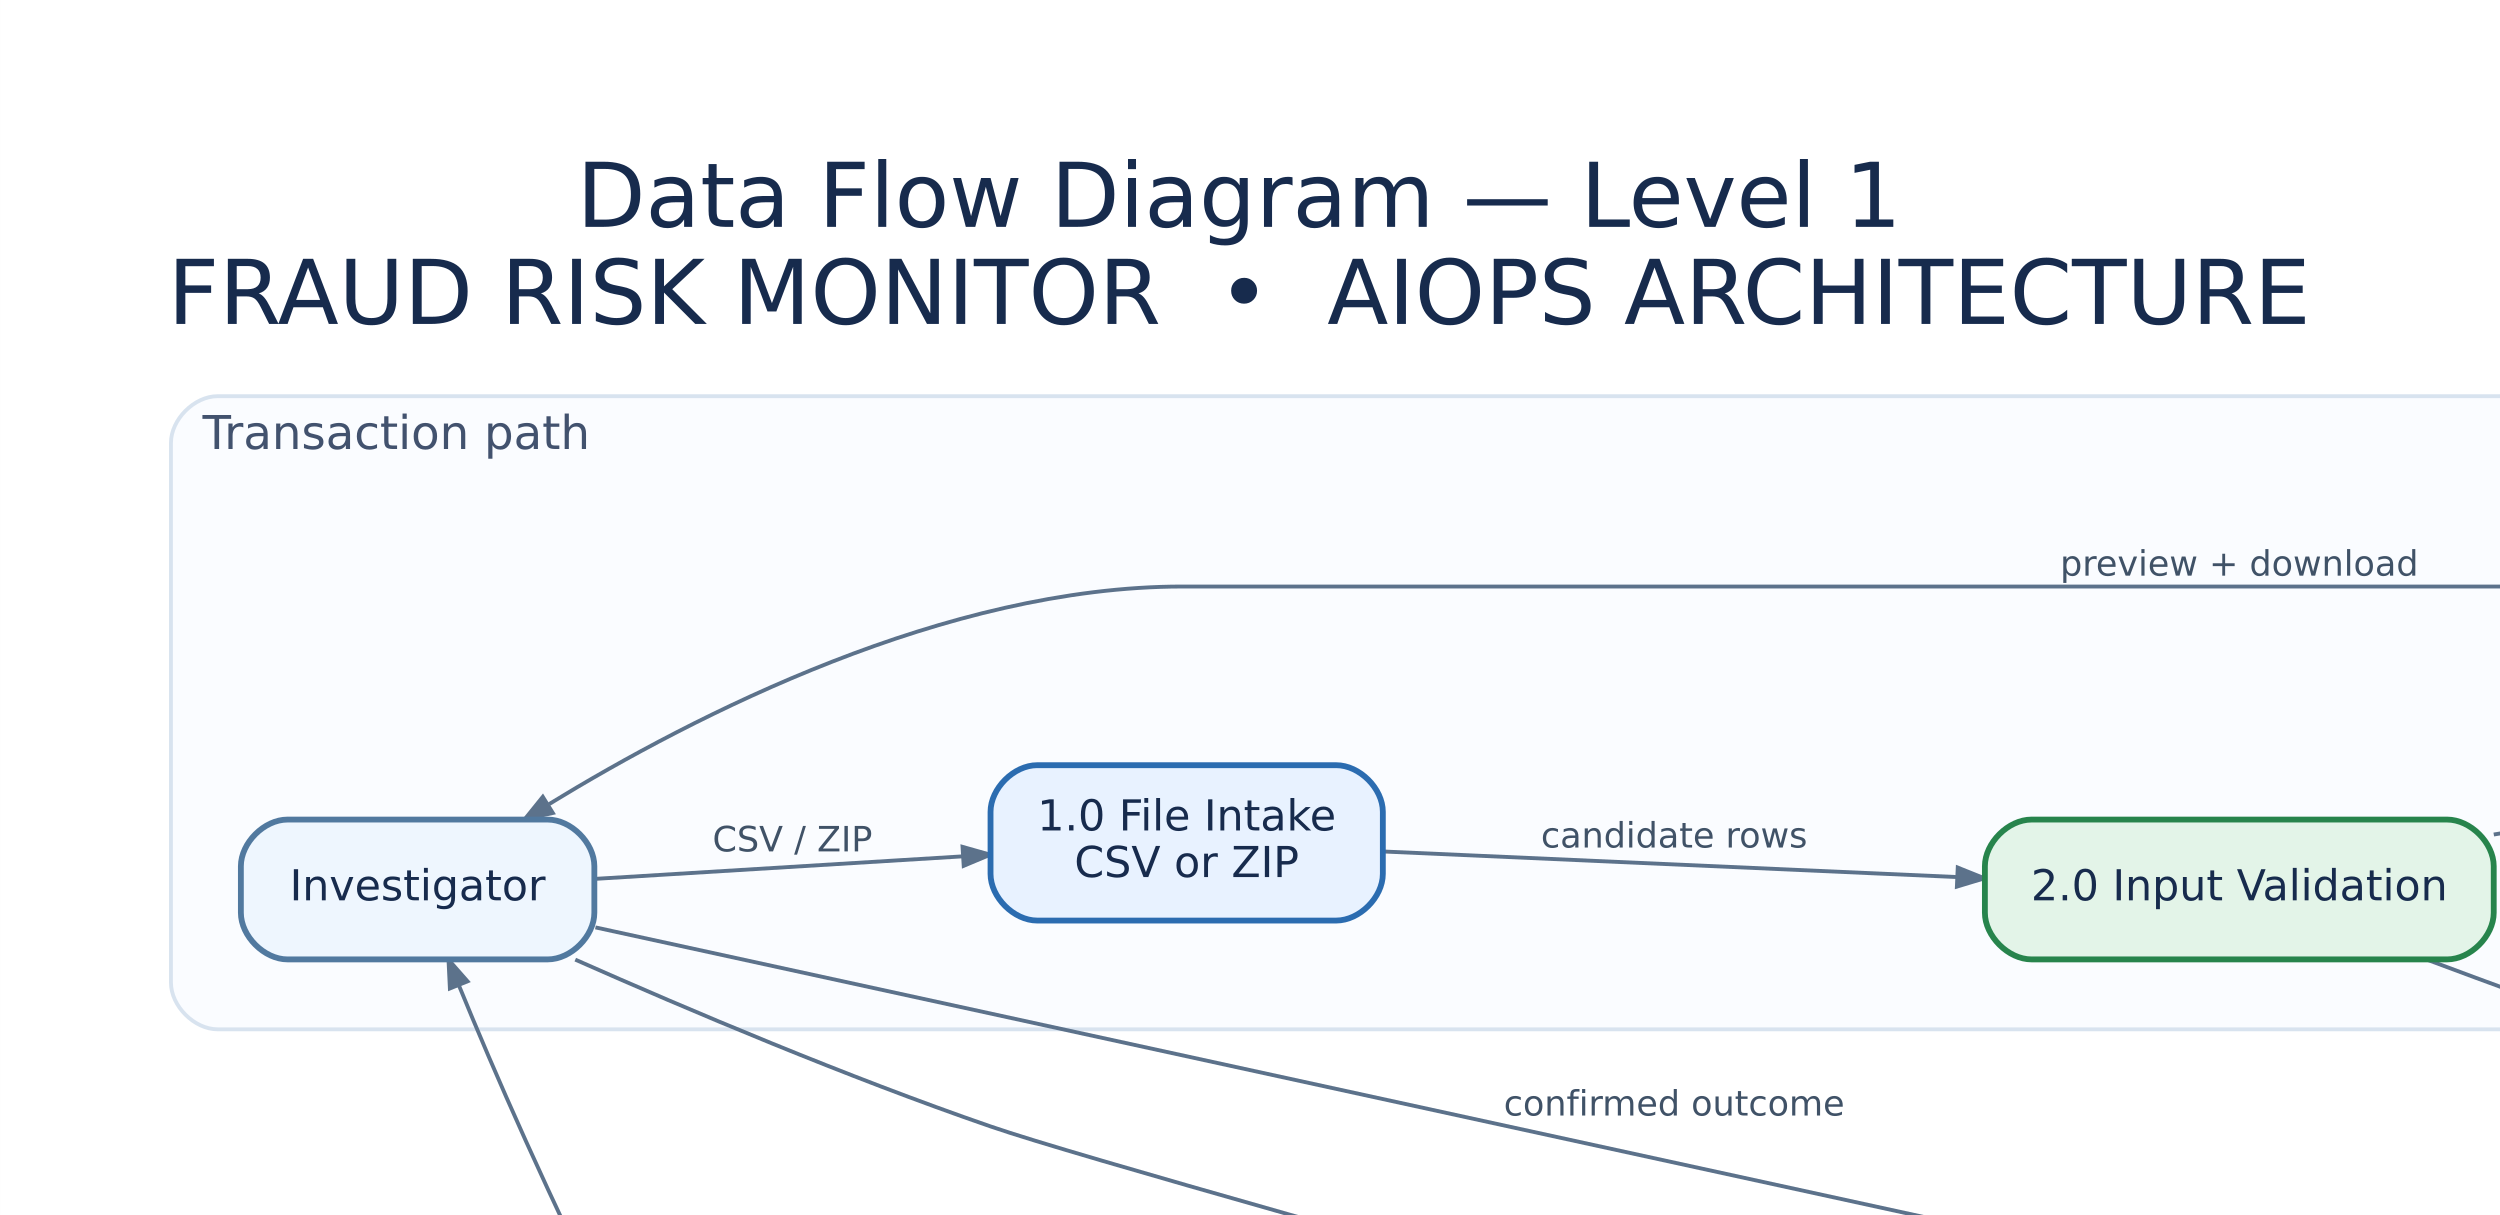
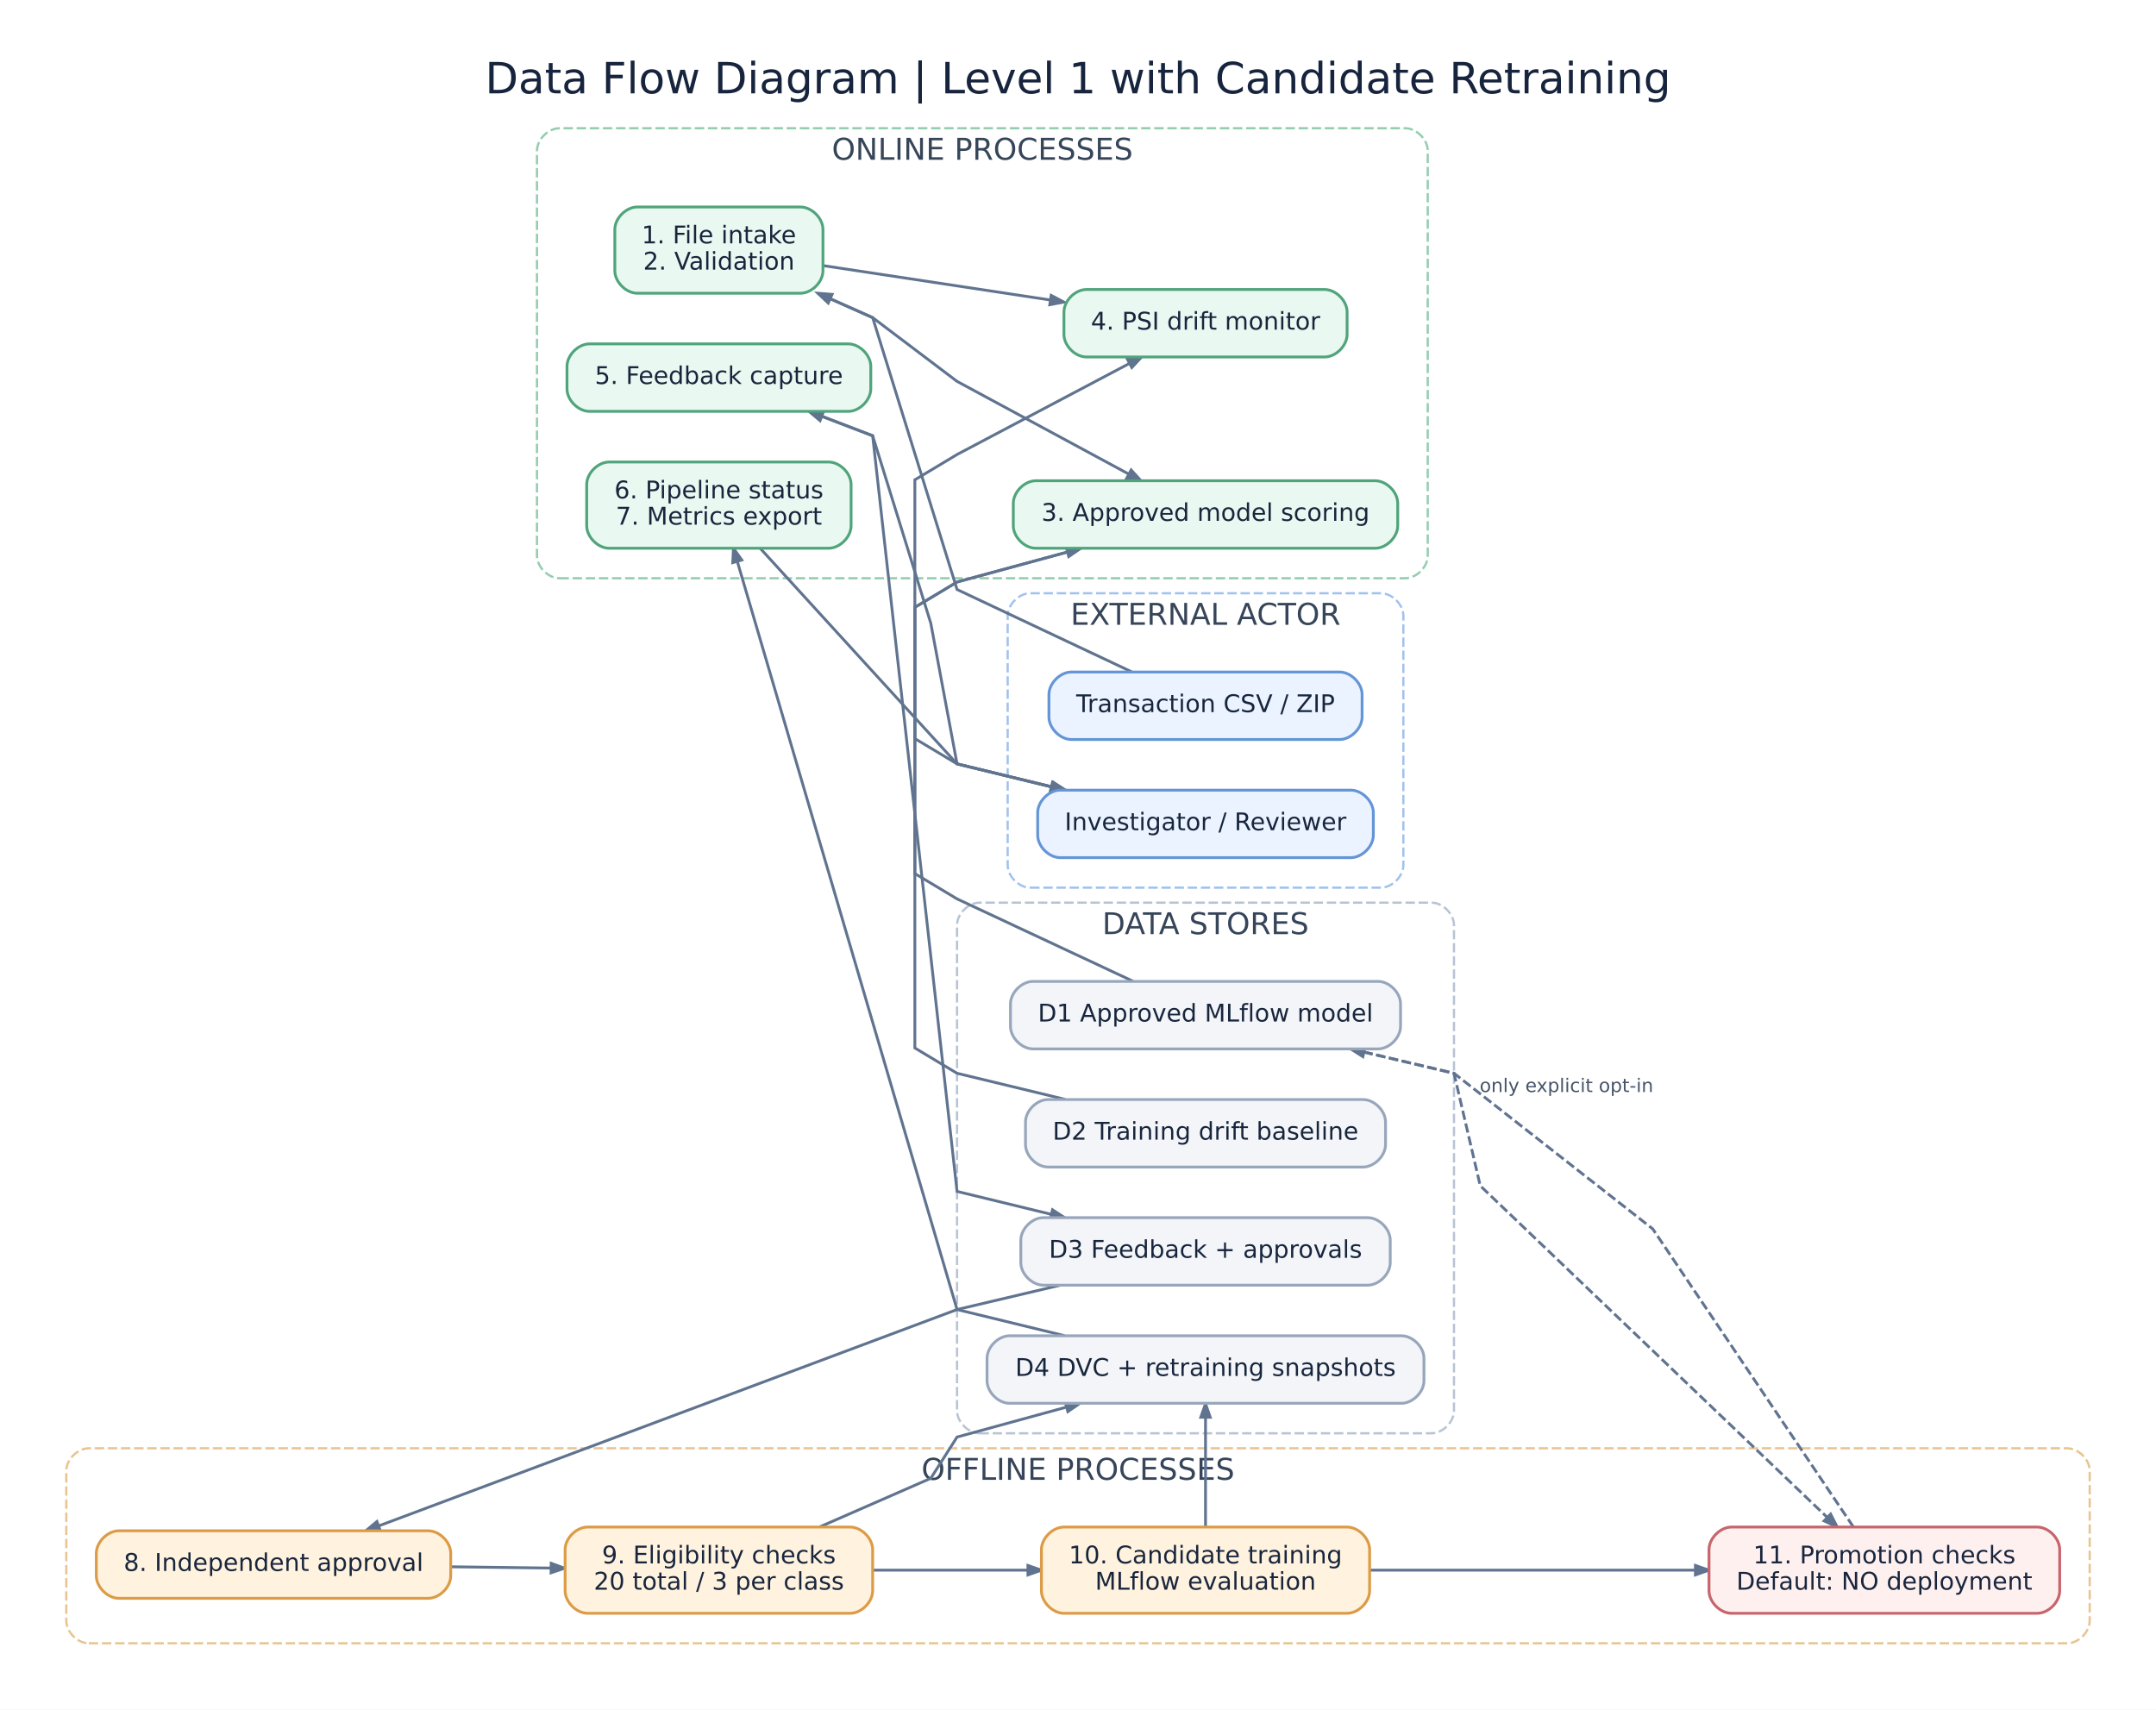
- <svg xmlns="http://www.w3.org/2000/svg" width="4023pt" height="1955pt" viewBox="0.00 0.00 1609.00 781.94">
-   <g id="graph0" class="graph" transform="scale(2.5 2.5) rotate(0) translate(36 745.94)">
-     <polygon fill="white" stroke="transparent" points="-36,36 -36,-745.94 1573,-745.94 1573,36 -36,36" />
-     <text text-anchor="middle" x="283" y="-687.54" font-family="DejaVu Sans" font-size="23.00" fill="#172b4d">Data Flow Diagram — Level 1</text>
-     <text text-anchor="middle" x="283" y="-662.54" font-family="DejaVu Sans" font-size="23.00" fill="#172b4d">FRAUD RISK MONITOR  •  AIOPS ARCHITECTURE</text>
+ <svg xmlns="http://www.w3.org/2000/svg" width="1150pt" height="912pt" viewBox="0.00 0.00 1149.72 911.72">
+   <g id="graph0" class="graph" transform="scale(1 1) rotate(0) translate(27.36 884.36)">
+     <polygon fill="white" stroke="transparent" points="-27.36,27.36 -27.36,-884.36 1122.36,-884.36 1122.36,27.36 -27.36,27.36" />
+     <text text-anchor="middle" x="547.5" y="-834.6" font-family="DejaVu Sans" font-size="23.00" fill="#17243d">Data Flow Diagram | Level 1 with Candidate Retraining</text>
    <g id="clust1" class="cluster">
-       <path fill="#fafcff" stroke="#d8e3ef" d="M20,-480.94C20,-480.94 1245,-480.94 1245,-480.94 1251,-480.94 1257,-486.94 1257,-492.94 1257,-492.94 1257,-631.94 1257,-631.94 1257,-637.94 1251,-643.94 1245,-643.94 1245,-643.94 20,-643.94 20,-643.94 14,-643.94 8,-637.94 8,-631.94 8,-631.94 8,-492.94 8,-492.94 8,-486.94 14,-480.94 20,-480.94" />
-       <text text-anchor="middle" x="66" y="-630.34" font-family="DejaVu Sans" font-size="12.00" fill="#42526e">Transaction path</text>
+       <path fill="white" stroke="#a1c2ef" stroke-width="1.2" stroke-dasharray="5,2" d="M522,-411C522,-411 709,-411 709,-411 715,-411 721,-417 721,-423 721,-423 721,-556 721,-556 721,-562 715,-568 709,-568 709,-568 522,-568 522,-568 516,-568 510,-562 510,-556 510,-556 510,-423 510,-423 510,-417 516,-411 522,-411" />
+       <text text-anchor="middle" x="615.5" y="-551.2" font-family="DejaVu Sans" font-size="16.00" fill="#364559">EXTERNAL ACTOR</text>
    </g>
    <g id="clust2" class="cluster">
-       <path fill="#fafcff" stroke="#d8e3ef" d="M754,-247.94C754,-247.94 1517,-247.94 1517,-247.94 1523,-247.94 1529,-253.94 1529,-259.94 1529,-259.94 1529,-460.94 1529,-460.94 1529,-466.94 1523,-472.94 1517,-472.94 1517,-472.94 754,-472.94 754,-472.94 748,-472.94 742,-466.94 742,-460.94 742,-460.94 742,-259.94 742,-259.94 742,-253.94 748,-247.94 754,-247.94" />
-       <text text-anchor="middle" x="811.5" y="-459.34" font-family="DejaVu Sans" font-size="12.00" fill="#42526e">Additional processes</text>
+       <path fill="white" stroke="#94cdaf" stroke-width="1.2" stroke-dasharray="5,2" d="M271,-576C271,-576 722,-576 722,-576 728,-576 734,-582 734,-588 734,-588 734,-804 734,-804 734,-810 728,-816 722,-816 722,-816 271,-816 271,-816 265,-816 259,-810 259,-804 259,-804 259,-588 259,-588 259,-582 265,-576 271,-576" />
+       <text text-anchor="middle" x="496.5" y="-799.2" font-family="DejaVu Sans" font-size="16.00" fill="#364559">ONLINE PROCESSES</text>
    </g>
    <g id="clust3" class="cluster">
-       <path fill="#fafcff" stroke="#d8e3ef" d="M464,-33.94C464,-33.94 617,-33.94 617,-33.94 623,-33.94 629,-39.94 629,-45.94 629,-45.94 629,-312.94 629,-312.94 629,-318.94 623,-324.94 617,-324.94 617,-324.94 464,-324.94 464,-324.94 458,-324.94 452,-318.94 452,-312.94 452,-312.94 452,-45.94 452,-45.94 452,-39.94 458,-33.94 464,-33.94" />
-       <text text-anchor="middle" x="494.5" y="-311.34" font-family="DejaVu Sans" font-size="12.00" fill="#42526e">Data stores</text>
+       <path fill="white" stroke="#e8c490" stroke-width="1.2" stroke-dasharray="5,2" d="M20,-8C20,-8 1075,-8 1075,-8 1081,-8 1087,-14 1087,-20 1087,-20 1087,-100 1087,-100 1087,-106 1081,-112 1075,-112 1075,-112 20,-112 20,-112 14,-112 8,-106 8,-100 8,-100 8,-20 8,-20 8,-14 14,-8 20,-8" />
+       <text text-anchor="middle" x="547.5" y="-95.2" font-family="DejaVu Sans" font-size="16.00" fill="#364559">OFFLINE PROCESSES</text>
+     </g>
+     <g id="clust4" class="cluster">
+       <path fill="white" stroke="#b7c4d5" stroke-width="1.2" stroke-dasharray="5,2" d="M495,-120C495,-120 736,-120 736,-120 742,-120 748,-126 748,-132 748,-132 748,-391 748,-391 748,-397 742,-403 736,-403 736,-403 495,-403 495,-403 489,-403 483,-397 483,-391 483,-391 483,-132 483,-132 483,-126 489,-120 495,-120" />
+       <text text-anchor="middle" x="615.5" y="-386.2" font-family="DejaVu Sans" font-size="16.00" fill="#364559">DATA STORES</text>
+     </g>
+     <g id="edge7" class="edge">
+       <path fill="none" stroke="#60738f" stroke-width="1.5" d="M540.3,-463.06C510.47,-470.32 483,-477 483,-477 483,-477 469,-552 469,-552 469,-552 438,-652 438,-652 438,-652 425.92,-656.62 411.09,-662.3" />
+       <polygon fill="#60738f" stroke="#60738f" stroke-width="1.5" points="409.94,-660.04 404.12,-664.97 411.74,-664.75 409.94,-660.04" />
    </g>
    <g id="edge1" class="edge">
-       <path fill="none" stroke="#5c728b" d="M117.47,-519.69C145.51,-521.41 181.84,-523.63 211.84,-525.47" />
-       <polygon fill="#5c728b" stroke="#5c728b" points="211.79,-527.92 218.93,-525.9 212.09,-523.03 211.79,-527.92" />
-       <text text-anchor="middle" x="168" y="-526.74" font-family="DejaVu Sans" font-size="9.00" fill="#405267">CSV / ZIP</text>
+       <path fill="none" stroke="#60738f" stroke-width="1.5" d="M576.11,-526.1C537.3,-544.4 483,-570 483,-570 483,-570 438,-715 438,-715 438,-715 428.31,-719.31 415.63,-724.94" />
+       <polygon fill="#60738f" stroke="#60738f" stroke-width="1.5" points="414.31,-722.77 408.76,-728 416.36,-727.38 414.31,-722.77" />
+     </g>
+     <g id="edge2" class="edge">
+       <path fill="none" stroke="#60738f" stroke-width="1.5" d="M408.76,-728C424.63,-720.94 438,-715 438,-715 438,-715 483,-681 483,-681 483,-681 535.74,-652.53 574.42,-631.64" />
+       <polygon fill="#60738f" stroke="#60738f" stroke-width="1.5" points="575.84,-633.74 580.98,-628.1 573.44,-629.3 575.84,-633.74" />
+     </g>
+     <g id="edge5" class="edge">
+       <path fill="none" stroke="#60738f" stroke-width="1.5" d="M411.61,-742.73C446.77,-737.4 493.12,-730.38 532.65,-724.4" />
+       <polygon fill="#60738f" stroke="#60738f" stroke-width="1.5" points="533.2,-726.86 539.94,-723.29 532.45,-721.88 533.2,-726.86" />
+     </g>
+     <g id="edge3" class="edge">
+       <path fill="none" stroke="#60738f" stroke-width="1.5" d="M548.86,-591.89C515.87,-582.93 483,-574 483,-574 483,-574 460.5,-560.5 460.5,-560.5 460.5,-560.5 460.5,-490.5 460.5,-490.5 460.5,-490.5 483,-477 483,-477 483,-477 506.32,-471.37 533.4,-464.83" />
+       <polygon fill="#60738f" stroke="#60738f" stroke-width="1.5" points="534.32,-467.2 540.73,-463.06 533.14,-462.3 534.32,-467.2" />
+     </g>
+     <g id="edge8" class="edge">
+       <path fill="none" stroke="#60738f" stroke-width="1.5" d="M404.12,-664.97C421.94,-658.15 438,-652 438,-652 438,-652 483,-249 483,-249 483,-249 506.15,-243.37 533.02,-236.83" />
+       <polygon fill="#60738f" stroke="#60738f" stroke-width="1.5" points="533.9,-239.21 540.3,-235.06 532.7,-234.31 533.9,-239.21" />
+     </g>
+     <g id="edge16" class="edge">
+       <path fill="none" stroke="#60738f" stroke-width="1.5" d="M378.09,-591.9C413.96,-552.62 483,-477 483,-477 483,-477 506.15,-471.37 533.02,-464.83" />
+       <polygon fill="#60738f" stroke="#60738f" stroke-width="1.5" points="533.9,-467.21 540.3,-463.06 532.7,-462.31 533.9,-467.21" />
+     </g>
+     <g id="edge15" class="edge">
+       <path fill="none" stroke="#60738f" stroke-width="1.5" d="M365.81,-585.01C394.43,-487.55 483,-186 483,-186 483,-186 510.47,-179.32 540.3,-172.06" />
+       <polygon fill="#60738f" stroke="#60738f" stroke-width="1.5" points="363.39,-584.32 363.77,-591.94 368.22,-585.74 363.39,-584.32" />
    </g>
    <g id="edge10" class="edge">
-       <path fill="none" stroke="#5c728b" d="M117.28,-507.18C243.01,-479.76 600.5,-401.83 760,-367.05" />
-       <polygon fill="#5c728b" stroke="#5c728b" points="760.66,-369.41 766.98,-365.53 759.62,-364.63 760.66,-369.41" />
-       <text text-anchor="middle" x="395" y="-458.74" font-family="DejaVu Sans" font-size="9.00" fill="#405267">confirmed outcome</text>
+       <path fill="none" stroke="#60738f" stroke-width="1.5" d="M213.25,-48.81C230.76,-48.58 249.01,-48.35 266.36,-48.13" />
+       <polygon fill="#60738f" stroke="#60738f" stroke-width="1.5" points="266.57,-50.65 273.73,-48.04 266.5,-45.61 266.57,-50.65" />
+     </g>
+     <g id="edge11" class="edge">
+       <path fill="none" stroke="#60738f" stroke-width="1.5" d="M438.12,-47C464.37,-47 493.7,-47 520.79,-47" />
+       <polygon fill="#60738f" stroke="#60738f" stroke-width="1.5" points="520.8,-49.52 528,-47 520.8,-44.48 520.8,-49.52" />
+     </g>
+     <g id="edge17" class="edge">
+       <path fill="none" stroke="#60738f" stroke-width="1.5" d="M409.72,-70.07C438.77,-82.77 469,-96 469,-96 469,-96 483,-118 483,-118 483,-118 510.96,-125.65 541.09,-133.9" />
+       <polygon fill="#60738f" stroke="#60738f" stroke-width="1.5" points="540.75,-136.42 548.36,-135.89 542.09,-131.56 540.75,-136.42" />
    </g>
    <g id="edge12" class="edge">
-       <path fill="none" stroke="#5c728b" d="M112.09,-498.88C141.28,-485.95 182.15,-468.65 219,-455.94 263.99,-440.41 587.1,-354.51 629,-331.94 635.11,-328.64 634.73,-324.91 641,-321.94 675.61,-305.54 716.82,-296.22 752.62,-290.92" />
-       <polygon fill="#5c728b" stroke="#5c728b" points="753.12,-293.32 759.71,-289.91 752.43,-288.47 753.12,-293.32" />
-       <text text-anchor="middle" x="395" y="-419.74" font-family="DejaVu Sans" font-size="9.00" fill="#405267">view overview</text>
+       <path fill="none" stroke="#60738f" stroke-width="1.5" d="M703.19,-47C755.45,-47 822.23,-47 876.7,-47" />
+       <polygon fill="#60738f" stroke="#60738f" stroke-width="1.5" points="876.75,-49.52 883.95,-47 876.75,-44.48 876.75,-49.52" />
    </g>
-     <g id="edge2" class="edge">
-       <path fill="none" stroke="#5c728b" d="M320.15,-526.72C361.59,-524.87 421.2,-522.21 467.82,-520.14" />
-       <polygon fill="#5c728b" stroke="#5c728b" points="468.01,-522.58 474.89,-519.82 467.79,-517.68 468.01,-522.58" />
-       <text text-anchor="middle" x="395" y="-527.74" font-family="DejaVu Sans" font-size="9.00" fill="#405267">candidate rows</text>
+     <g id="edge13" class="edge">
+       <path fill="none" stroke="#60738f" stroke-width="1.5" d="M615.5,-70.19C615.5,-77 615.5,-82.67 615.5,-82.67 615.5,-82.67 615.5,-118.33 615.5,-118.33 615.5,-118.33 615.5,-122.6 615.5,-128.19" />
+       <polygon fill="#60738f" stroke="#60738f" stroke-width="1.5" points="612.98,-128.55 615.5,-135.75 618.02,-128.55 612.98,-128.55" />
    </g>
-     <g id="edge3" class="edge">
-       <path fill="none" stroke="#5c728b" d="M606.01,-531.09C617.6,-533.11 629.62,-534.86 641,-535.94 678.01,-539.44 719.05,-538.37 754.09,-535.97" />
-       <polygon fill="#5c728b" stroke="#5c728b" points="754.66,-538.38 761.47,-535.43 754.31,-533.49 754.66,-538.38" />
-       <text text-anchor="middle" x="685.5" y="-540.74" font-family="DejaVu Sans" font-size="9.00" fill="#405267">valid rows</text>
+     <g id="edge18" class="edge">
+       <path fill="none" stroke="#60738f" stroke-width="1.5" stroke-dasharray="5,2" d="M960.99,-70.05C928.02,-119.02 854,-229 854,-229 854,-229 748,-312 748,-312 748,-312 726.03,-317.18 700.04,-323.31" />
+       <polygon fill="#60738f" stroke="#60738f" stroke-width="1.5" points="699.42,-320.86 692.99,-324.97 700.58,-325.77 699.42,-320.86" />
+       <text text-anchor="middle" x="808" y="-302" font-family="DejaVu Sans" font-size="10.00" fill="#475569">only explicit opt-in</text>
    </g>
-     <g id="edge7" class="edge">
-       <path fill="none" stroke="#5c728b" d="M588.67,-498.93C605.17,-492.75 623.85,-485.9 641,-479.94 684.91,-464.67 734.7,-448.54 773.31,-436.29" />
-       <polygon fill="#5c728b" stroke="#5c728b" points="774.45,-438.5 780.38,-434.05 772.97,-433.83 774.45,-438.5" />
-       <text text-anchor="middle" x="685.5" y="-482.74" font-family="DejaVu Sans" font-size="9.00" fill="#405267">eligible CSV &gt;=100</text>
+     <g id="edge4" class="edge">
+       <path fill="none" stroke="#60738f" stroke-width="1.5" d="M576.82,-361.1C537.71,-379.4 483,-405 483,-405 483,-405 460.5,-418.5 460.5,-418.5 460.5,-418.5 460.5,-560.5 460.5,-560.5 460.5,-560.5 483,-574 483,-574 483,-574 511.17,-581.65 541.53,-589.9" />
+       <polygon fill="#60738f" stroke="#60738f" stroke-width="1.5" points="541.25,-592.44 548.86,-591.89 542.57,-587.57 541.25,-592.44" />
    </g>
-     <g id="edge5" class="edge">
-       <path fill="none" stroke="#5c728b" d="M917.72,-534.68C965.17,-539.44 1026.01,-545.55 1074.78,-550.44" />
-       <polygon fill="#5c728b" stroke="#5c728b" points="1074.67,-552.89 1081.88,-551.15 1075.16,-548.01 1074.67,-552.89" />
-       <text text-anchor="middle" x="1000.5" y="-549.74" font-family="DejaVu Sans" font-size="9.00" fill="#405267">risk scores + decisions</text>
-     </g>
-     <g id="edge15" class="edge">
-       <path fill="none" stroke="#5c728b" d="M898.27,-506.84C955.64,-486.87 1043.14,-456.43 1100.82,-436.36" />
-       <polygon fill="#5c728b" stroke="#5c728b" points="1101.9,-438.58 1107.7,-433.96 1100.29,-433.95 1101.9,-438.58" />
-       <text text-anchor="middle" x="1000.5" y="-489.74" font-family="DejaVu Sans" font-size="9.00" fill="#405267">counts / latency</text>
+     <g id="edge14" class="edge">
+       <path fill="none" stroke="#60738f" stroke-width="1.5" stroke-dasharray="5,2" d="M692.99,-324.97C721.92,-318.15 748,-312 748,-312 748,-312 762,-252 762,-252 762,-252 887.96,-131.62 946.83,-75.36" />
+       <polygon fill="#60738f" stroke="#60738f" stroke-width="1.5" points="948.85,-76.91 952.31,-70.12 945.36,-73.27 948.85,-76.91" />
    </g>
    <g id="edge6" class="edge">
-       <path fill="none" stroke="#5c728b" d="M1081.77,-572.65C1017.35,-582.82 923.26,-594.94 840.5,-594.94 268.5,-594.94 268.5,-594.94 268.5,-594.94 207.57,-594.94 143.05,-561.99 105.34,-538.92" />
-       <polygon fill="#5c728b" stroke="#5c728b" points="106.31,-536.64 99.08,-535.03 103.73,-540.8 106.31,-536.64" />
-       <text text-anchor="middle" x="540.5" y="-597.74" font-family="DejaVu Sans" font-size="9.00" fill="#405267">preview + download</text>
+       <path fill="none" stroke="#60738f" stroke-width="1.5" d="M540.73,-298.06C510.68,-305.32 483,-312 483,-312 483,-312 460.5,-325.5 460.5,-325.5 460.5,-325.5 460.5,-628.5 460.5,-628.5 460.5,-628.5 483,-642 483,-642 483,-642 535.83,-669.91 574.77,-690.48" />
+       <polygon fill="#60738f" stroke="#60738f" stroke-width="1.5" points="573.83,-692.84 581.38,-693.97 576.19,-688.38 573.83,-692.84" />
    </g>
    <g id="edge9" class="edge">
-       <path fill="none" stroke="#5c728b" d="M915.69,-415.94C963.89,-415.94 1026.49,-415.94 1076.19,-415.94" />
-       <polygon fill="#5c728b" stroke="#5c728b" points="1076.43,-418.39 1083.43,-415.94 1076.43,-413.49 1076.43,-418.39" />
-       <text text-anchor="middle" x="1000.5" y="-418.74" font-family="DejaVu Sans" font-size="9.00" fill="#405267">PSI readings</text>
-     </g>
-     <g id="edge11" class="edge">
-       <path fill="none" stroke="#5c728b" d="M769.34,-331.88C759.7,-327.8 750.28,-322.87 742,-316.94 682.24,-274.12 684.65,-245.09 641,-185.94 635.51,-178.5 636.32,-174.6 629,-168.94 623.32,-164.54 616.99,-160.68 610.4,-157.3" />
-       <polygon fill="#5c728b" stroke="#5c728b" points="611.11,-154.92 603.74,-154.07 608.97,-159.33 611.11,-154.92" />
-       <text text-anchor="middle" x="685.5" y="-308.74" font-family="DejaVu Sans" font-size="9.00" fill="#405267">append</text>
-     </g>
-     <g id="edge14" class="edge">
-       <path fill="none" stroke="#5c728b" d="M830.49,-265.73C814.76,-231.29 777.18,-155.36 730,-102.94 644.31,-7.73 567.01,29.46 452,-26.94 243.39,-129.23 116.7,-407.57 82.15,-492.2" />
-       <polygon fill="#5c728b" stroke="#5c728b" points="79.81,-491.46 79.45,-498.87 84.35,-493.3 79.81,-491.46" />
-       <text text-anchor="middle" x="395" y="-96.74" font-family="DejaVu Sans" font-size="9.00" fill="#405267">status</text>
-     </g>
-     <g id="edge16" class="edge">
-       <path fill="none" stroke="#5c728b" d="M1237.65,-415.94C1275.35,-415.94 1320.82,-415.94 1358.86,-415.94" />
-       <polygon fill="#5c728b" stroke="#5c728b" points="1358.87,-418.39 1365.87,-415.94 1358.87,-413.49 1358.87,-418.39" />
-       <text text-anchor="middle" x="1302.5" y="-418.74" font-family="DejaVu Sans" font-size="9.00" fill="#405267">export metrics</text>
-     </g>
-     <g id="edge4" class="edge">
-       <path fill="none" stroke="#5c728b" d="M548.43,-285.98C568.02,-336.61 623.54,-477.22 641,-490.94 658.69,-504.83 708.76,-513.87 754.06,-519.41" />
-       <polygon fill="#5c728b" stroke="#5c728b" points="754.04,-521.88 761.28,-520.27 754.62,-517.01 754.04,-521.88" />
-       <text text-anchor="middle" x="685.5" y="-517.74" font-family="DejaVu Sans" font-size="9.00" fill="#405267">approved model</text>
-     </g>
-     <g id="edge8" class="edge">
-       <path fill="none" stroke="#5c728b" d="M599.83,-213.56C611.08,-218.39 621.64,-225.24 629,-234.94 647.21,-258.92 621.25,-347.2 641,-369.94 669.27,-402.47 715.66,-414.41 756.38,-418.01" />
-       <polygon fill="#5c728b" stroke="#5c728b" points="756.22,-420.45 763.39,-418.55 756.6,-415.57 756.22,-420.45" />
-       <text text-anchor="middle" x="685.5" y="-415.74" font-family="DejaVu Sans" font-size="9.00" fill="#405267">PSI reference</text>
-     </g>
-     <g id="edge13" class="edge">
-       <path fill="none" stroke="#5c728b" d="M598.41,-88.06C608.89,-92.32 619.51,-97.29 629,-102.94 705.58,-148.49 781.11,-222.98 816.95,-260.62" />
-       <polygon fill="#5c728b" stroke="#5c728b" points="815.36,-262.49 821.95,-265.89 818.92,-259.13 815.36,-262.49" />
-       <text text-anchor="middle" x="685.5" y="-176.74" font-family="DejaVu Sans" font-size="9.00" fill="#405267">recorded state</text>
+       <path fill="none" stroke="#60738f" stroke-width="1.5" d="M538.01,-198.97C509.08,-192.15 483,-186 483,-186 483,-186 276.26,-108.65 174.61,-70.62" />
+       <polygon fill="#60738f" stroke="#60738f" stroke-width="1.5" points="175.4,-68.22 167.77,-68.06 173.63,-72.94 175.4,-68.22" />
    </g>
    <g id="node1" class="node">
-       <path fill="#eef6fe" stroke="#51799f" stroke-width="1.5" d="M105,-534.94C105,-534.94 38,-534.94 38,-534.94 32,-534.94 26,-528.94 26,-522.94 26,-522.94 26,-510.94 26,-510.94 26,-504.94 32,-498.94 38,-498.94 38,-498.94 105,-498.94 105,-498.94 111,-498.94 117,-504.94 117,-510.94 117,-510.94 117,-522.94 117,-522.94 117,-528.94 111,-534.94 105,-534.94" />
-       <text text-anchor="middle" x="71.5" y="-514.14" font-family="DejaVu Sans" font-size="11.00" fill="#172b4d">Investigator</text>
+       <path fill="#eaf3ff" stroke="#6495d6" stroke-width="1.5" d="M693,-463C693,-463 538,-463 538,-463 532,-463 526,-457 526,-451 526,-451 526,-439 526,-439 526,-433 532,-427 538,-427 538,-427 693,-427 693,-427 699,-427 705,-433 705,-439 705,-439 705,-451 705,-451 705,-457 699,-463 693,-463" />
+       <text text-anchor="middle" x="615.5" y="-441.6" font-family="DejaVu Sans" font-size="13.00" fill="#18263d">Investigator / Reviewer</text>
    </g>
    <g id="node2" class="node">
-       <path fill="#e8f2ff" stroke="#2b6cb0" stroke-width="1.5" d="M308,-548.94C308,-548.94 231,-548.94 231,-548.94 225,-548.94 219,-542.94 219,-536.94 219,-536.94 219,-520.94 219,-520.94 219,-514.94 225,-508.94 231,-508.94 231,-508.94 308,-508.94 308,-508.94 314,-508.94 320,-514.94 320,-520.94 320,-520.94 320,-536.94 320,-536.94 320,-542.94 314,-548.94 308,-548.94" />
-       <text text-anchor="middle" x="269.5" y="-532.14" font-family="DejaVu Sans" font-size="11.00" fill="#172b4d">1.0 File Intake</text>
-       <text text-anchor="middle" x="269.5" y="-520.14" font-family="DejaVu Sans" font-size="11.00" fill="#172b4d">CSV or ZIP</text>
+       <path fill="#eaf3ff" stroke="#6495d6" stroke-width="1.5" d="M687,-526C687,-526 544,-526 544,-526 538,-526 532,-520 532,-514 532,-514 532,-502 532,-502 532,-496 538,-490 544,-490 544,-490 687,-490 687,-490 693,-490 699,-496 699,-502 699,-502 699,-514 699,-514 699,-520 693,-526 687,-526" />
+       <text text-anchor="middle" x="615.5" y="-504.6" font-family="DejaVu Sans" font-size="13.00" fill="#18263d">Transaction CSV / ZIP</text>
    </g>
    <g id="node3" class="node">
-       <path fill="#e3f4e8" stroke="#27844c" stroke-width="1.5" d="M594,-534.94C594,-534.94 487,-534.94 487,-534.94 481,-534.94 475,-528.94 475,-522.94 475,-522.94 475,-510.94 475,-510.94 475,-504.94 481,-498.94 487,-498.94 487,-498.94 594,-498.94 594,-498.94 600,-498.94 606,-504.94 606,-510.94 606,-510.94 606,-522.94 606,-522.94 606,-528.94 600,-534.94 594,-534.94" />
-       <text text-anchor="middle" x="540.5" y="-514.14" font-family="DejaVu Sans" font-size="11.00" fill="#172b4d">2.0 Input Validation</text>
+       <path fill="#e9f8f0" stroke="#50a47b" stroke-width="1.5" d="M399.5,-774C399.5,-774 312.5,-774 312.5,-774 306.5,-774 300.5,-768 300.5,-762 300.5,-762 300.5,-740 300.5,-740 300.5,-734 306.5,-728 312.5,-728 312.5,-728 399.5,-728 399.5,-728 405.5,-728 411.5,-734 411.5,-740 411.5,-740 411.5,-762 411.5,-762 411.5,-768 405.5,-774 399.5,-774" />
+       <text text-anchor="middle" x="356" y="-754.6" font-family="DejaVu Sans" font-size="13.00" fill="#18263d">1. File intake</text>
+       <text text-anchor="middle" x="356" y="-740.6" font-family="DejaVu Sans" font-size="13.00" fill="#18263d">2. Validation</text>
    </g>
    <g id="node4" class="node">
-       <path fill="#e9f8eb" stroke="#33824e" stroke-width="1.5" d="M905.5,-546.94C905.5,-546.94 773.5,-546.94 773.5,-546.94 767.5,-546.94 761.5,-540.94 761.5,-534.94 761.5,-534.94 761.5,-518.94 761.5,-518.94 761.5,-512.94 767.5,-506.94 773.5,-506.94 773.5,-506.94 905.5,-506.94 905.5,-506.94 911.5,-506.94 917.5,-512.94 917.5,-518.94 917.5,-518.94 917.5,-534.94 917.5,-534.94 917.5,-540.94 911.5,-546.94 905.5,-546.94" />
-       <text text-anchor="middle" x="839.5" y="-530.14" font-family="DejaVu Sans" font-size="11.00" fill="#172b4d">3.0 Fraud Scoring</text>
-       <text text-anchor="middle" x="839.5" y="-518.14" font-family="DejaVu Sans" font-size="11.00" fill="#172b4d">Approved MLflow Model</text>
+       <path fill="#e9f8f0" stroke="#50a47b" stroke-width="1.5" d="M706,-628C706,-628 525,-628 525,-628 519,-628 513,-622 513,-616 513,-616 513,-604 513,-604 513,-598 519,-592 525,-592 525,-592 706,-592 706,-592 712,-592 718,-598 718,-604 718,-604 718,-616 718,-616 718,-622 712,-628 706,-628" />
+       <text text-anchor="middle" x="615.5" y="-606.6" font-family="DejaVu Sans" font-size="13.00" fill="#18263d">3. Approved model scoring</text>
    </g>
    <g id="node5" class="node">
-       <path fill="#e8f2ff" stroke="#2b6cb0" stroke-width="1.5" d="M1227,-576.94C1227,-576.94 1094,-576.94 1094,-576.94 1088,-576.94 1082,-570.94 1082,-564.94 1082,-564.94 1082,-552.94 1082,-552.94 1082,-546.94 1088,-540.94 1094,-540.94 1094,-540.94 1227,-540.94 1227,-540.94 1233,-540.94 1239,-546.94 1239,-552.94 1239,-552.94 1239,-564.94 1239,-564.94 1239,-570.94 1233,-576.94 1227,-576.94" />
-       <text text-anchor="middle" x="1160.5" y="-556.14" font-family="DejaVu Sans" font-size="11.00" fill="#172b4d">Scored CSV + Summary</text>
+       <path fill="#e9f8f0" stroke="#50a47b" stroke-width="1.5" d="M679,-730C679,-730 552,-730 552,-730 546,-730 540,-724 540,-718 540,-718 540,-706 540,-706 540,-700 546,-694 552,-694 552,-694 679,-694 679,-694 685,-694 691,-700 691,-706 691,-706 691,-718 691,-718 691,-724 685,-730 679,-730" />
+       <text text-anchor="middle" x="615.5" y="-708.6" font-family="DejaVu Sans" font-size="13.00" fill="#18263d">4. PSI drift monitor</text>
    </g>
    <g id="node6" class="node">
-       <path fill="#f1eafe" stroke="#7652a8" stroke-width="1.5" d="M903.5,-433.94C903.5,-433.94 775.5,-433.94 775.5,-433.94 769.5,-433.94 763.5,-427.94 763.5,-421.94 763.5,-421.94 763.5,-409.94 763.5,-409.94 763.5,-403.94 769.5,-397.94 775.5,-397.94 775.5,-397.94 903.5,-397.94 903.5,-397.94 909.5,-397.94 915.5,-403.94 915.5,-409.94 915.5,-409.94 915.5,-421.94 915.5,-421.94 915.5,-427.94 909.5,-433.94 903.5,-433.94" />
-       <text text-anchor="middle" x="839.5" y="-413.14" font-family="DejaVu Sans" font-size="11.00" fill="#172b4d">4.0 PSI Drift Monitoring</text>
+       <path fill="#e9f8f0" stroke="#50a47b" stroke-width="1.5" d="M425,-701C425,-701 287,-701 287,-701 281,-701 275,-695 275,-689 275,-689 275,-677 275,-677 275,-671 281,-665 287,-665 287,-665 425,-665 425,-665 431,-665 437,-671 437,-677 437,-677 437,-689 437,-689 437,-695 431,-701 425,-701" />
+       <text text-anchor="middle" x="356" y="-679.6" font-family="DejaVu Sans" font-size="13.00" fill="#18263d">5. Feedback capture</text>
    </g>
    <g id="node7" class="node">
-       <path fill="#e3f4e8" stroke="#27844c" stroke-width="1.5" d="M900,-367.94C900,-367.94 779,-367.94 779,-367.94 773,-367.94 767,-361.94 767,-355.94 767,-355.94 767,-343.94 767,-343.94 767,-337.94 773,-331.94 779,-331.94 779,-331.94 900,-331.94 900,-331.94 906,-331.94 912,-337.94 912,-343.94 912,-343.94 912,-355.94 912,-355.94 912,-361.94 906,-367.94 900,-367.94" />
-       <text text-anchor="middle" x="839.5" y="-347.14" font-family="DejaVu Sans" font-size="11.00" fill="#172b4d">5.0 Feedback Capture</text>
+       <path fill="#e9f8f0" stroke="#50a47b" stroke-width="1.5" d="M414.5,-638C414.5,-638 297.5,-638 297.5,-638 291.5,-638 285.5,-632 285.5,-626 285.5,-626 285.5,-604 285.5,-604 285.5,-598 291.5,-592 297.5,-592 297.5,-592 414.5,-592 414.5,-592 420.5,-592 426.5,-598 426.5,-604 426.5,-604 426.5,-626 426.5,-626 426.5,-632 420.5,-638 414.5,-638" />
+       <text text-anchor="middle" x="356" y="-618.6" font-family="DejaVu Sans" font-size="13.00" fill="#18263d">6. Pipeline status</text>
+       <text text-anchor="middle" x="356" y="-604.6" font-family="DejaVu Sans" font-size="13.00" fill="#18263d">7. Metrics export</text>
    </g>
    <g id="node8" class="node">
-       <path fill="#e3f4e8" stroke="#27844c" stroke-width="1.5" d="M907,-301.94C907,-301.94 772,-301.94 772,-301.94 766,-301.94 760,-295.94 760,-289.94 760,-289.94 760,-277.94 760,-277.94 760,-271.94 766,-265.94 772,-265.94 772,-265.94 907,-265.94 907,-265.94 913,-265.94 919,-271.94 919,-277.94 919,-277.94 919,-289.94 919,-289.94 919,-295.94 913,-301.94 907,-301.94" />
-       <text text-anchor="middle" x="839.5" y="-281.14" font-family="DejaVu Sans" font-size="11.00" fill="#172b4d">6.0 Pipeline Status Read</text>
+       <path fill="#fff2de" stroke="#dc9b46" stroke-width="1.5" d="M201,-68C201,-68 36,-68 36,-68 30,-68 24,-62 24,-56 24,-56 24,-44 24,-44 24,-38 30,-32 36,-32 36,-32 201,-32 201,-32 207,-32 213,-38 213,-44 213,-44 213,-56 213,-56 213,-62 207,-68 201,-68" />
+       <text text-anchor="middle" x="118.5" y="-46.6" font-family="DejaVu Sans" font-size="13.00" fill="#18263d">8. Independent approval</text>
    </g>
    <g id="node9" class="node">
-       <path fill="#f1eafe" stroke="#7652a8" stroke-width="1.5" d="M1225.5,-433.94C1225.5,-433.94 1095.5,-433.94 1095.5,-433.94 1089.5,-433.94 1083.5,-427.94 1083.5,-421.94 1083.5,-421.94 1083.5,-409.94 1083.5,-409.94 1083.5,-403.94 1089.5,-397.94 1095.5,-397.94 1095.5,-397.94 1225.5,-397.94 1225.5,-397.94 1231.5,-397.94 1237.5,-403.94 1237.5,-409.94 1237.5,-409.94 1237.5,-421.94 1237.5,-421.94 1237.5,-427.94 1231.5,-433.94 1225.5,-433.94" />
-       <text text-anchor="middle" x="1160.5" y="-413.14" font-family="DejaVu Sans" font-size="11.00" fill="#172b4d">7.0 Operational Metrics</text>
+       <path fill="#fff2de" stroke="#dc9b46" stroke-width="1.5" d="M426,-70C426,-70 286,-70 286,-70 280,-70 274,-64 274,-58 274,-58 274,-36 274,-36 274,-30 280,-24 286,-24 286,-24 426,-24 426,-24 432,-24 438,-30 438,-36 438,-36 438,-58 438,-58 438,-64 432,-70 426,-70" />
+       <text text-anchor="middle" x="356" y="-50.6" font-family="DejaVu Sans" font-size="13.00" fill="#18263d">9. Eligibility checks</text>
+       <text text-anchor="middle" x="356" y="-36.6" font-family="DejaVu Sans" font-size="13.00" fill="#18263d">20 total / 3 per class</text>
    </g>
    <g id="node10" class="node">
-       <path fill="#f1eafe" stroke="#7652a8" stroke-width="1.5" d="M1499,-433.94C1499,-433.94 1378,-433.94 1378,-433.94 1372,-433.94 1366,-427.94 1366,-421.94 1366,-421.94 1366,-409.94 1366,-409.94 1366,-403.94 1372,-397.94 1378,-397.94 1378,-397.94 1499,-397.94 1499,-397.94 1505,-397.94 1511,-403.94 1511,-409.94 1511,-409.94 1511,-421.94 1511,-421.94 1511,-427.94 1505,-433.94 1499,-433.94" />
-       <text text-anchor="middle" x="1438.5" y="-413.14" font-family="DejaVu Sans" font-size="11.00" fill="#172b4d">Prometheus / Grafana</text>
+       <path fill="#fff2de" stroke="#dc9b46" stroke-width="1.5" d="M691,-70C691,-70 540,-70 540,-70 534,-70 528,-64 528,-58 528,-58 528,-36 528,-36 528,-30 534,-24 540,-24 540,-24 691,-24 691,-24 697,-24 703,-30 703,-36 703,-36 703,-58 703,-58 703,-64 697,-70 691,-70" />
+       <text text-anchor="middle" x="615.5" y="-50.6" font-family="DejaVu Sans" font-size="13.00" fill="#18263d">10. Candidate training</text>
+       <text text-anchor="middle" x="615.5" y="-36.6" font-family="DejaVu Sans" font-size="13.00" fill="#18263d">MLflow evaluation</text>
    </g>
    <g id="node11" class="node">
-       <path fill="#edf1f6" stroke="#617287" stroke-width="1.5" d="M595,-285.94C595,-285.94 486,-285.94 486,-285.94 480,-285.94 474,-279.94 474,-273.94 474,-273.94 474,-261.94 474,-261.94 474,-255.94 480,-249.94 486,-249.94 486,-249.94 595,-249.94 595,-249.94 601,-249.94 607,-255.94 607,-261.94 607,-261.94 607,-273.94 607,-273.94 607,-279.94 601,-285.94 595,-285.94" />
-       <text text-anchor="middle" x="540.5" y="-265.14" font-family="DejaVu Sans" font-size="11.00" fill="#172b4d">D1 Approved Model</text>
+       <path fill="#fff0f0" stroke="#c7656c" stroke-width="1.5" d="M1059,-70C1059,-70 896,-70 896,-70 890,-70 884,-64 884,-58 884,-58 884,-36 884,-36 884,-30 890,-24 896,-24 896,-24 1059,-24 1059,-24 1065,-24 1071,-30 1071,-36 1071,-36 1071,-58 1071,-58 1071,-64 1065,-70 1059,-70" />
+       <text text-anchor="middle" x="977.5" y="-50.6" font-family="DejaVu Sans" font-size="13.00" fill="#18263d">11. Promotion checks</text>
+       <text text-anchor="middle" x="977.5" y="-36.6" font-family="DejaVu Sans" font-size="13.00" fill="#18263d">Default: NO deployment</text>
    </g>
    <g id="node12" class="node">
-       <path fill="#edf1f6" stroke="#617287" stroke-width="1.5" d="M587.5,-219.94C587.5,-219.94 493.5,-219.94 493.5,-219.94 487.5,-219.94 481.5,-213.94 481.5,-207.94 481.5,-207.94 481.5,-195.94 481.5,-195.94 481.5,-189.94 487.5,-183.94 493.5,-183.94 493.5,-183.94 587.5,-183.94 587.5,-183.94 593.5,-183.94 599.5,-189.94 599.5,-195.94 599.5,-195.94 599.5,-207.94 599.5,-207.94 599.5,-213.94 593.5,-219.94 587.5,-219.94" />
-       <text text-anchor="middle" x="540.5" y="-199.14" font-family="DejaVu Sans" font-size="11.00" fill="#172b4d">D2 Drift Baseline</text>
+       <path fill="#f3f5f9" stroke="#98a6bb" stroke-width="1.5" d="M707.5,-361C707.5,-361 523.5,-361 523.5,-361 517.5,-361 511.5,-355 511.5,-349 511.5,-349 511.5,-337 511.5,-337 511.5,-331 517.5,-325 523.5,-325 523.5,-325 707.5,-325 707.5,-325 713.5,-325 719.5,-331 719.5,-337 719.5,-337 719.5,-349 719.5,-349 719.5,-355 713.5,-361 707.5,-361" />
+       <text text-anchor="middle" x="615.5" y="-339.6" font-family="DejaVu Sans" font-size="13.00" fill="#18263d">D1 Approved MLflow model</text>
    </g>
    <g id="node13" class="node">
-       <path fill="#edf1f6" stroke="#617287" stroke-width="1.5" d="M594.5,-153.94C594.5,-153.94 486.5,-153.94 486.5,-153.94 480.5,-153.94 474.5,-147.94 474.5,-141.94 474.5,-141.94 474.5,-129.94 474.5,-129.94 474.5,-123.94 480.5,-117.94 486.5,-117.94 486.5,-117.94 594.5,-117.94 594.5,-117.94 600.5,-117.94 606.5,-123.94 606.5,-129.94 606.5,-129.94 606.5,-141.94 606.5,-141.94 606.5,-147.94 600.5,-153.94 594.5,-153.94" />
-       <text text-anchor="middle" x="540.5" y="-133.14" font-family="DejaVu Sans" font-size="11.00" fill="#172b4d">D3 Feedback JSONL</text>
+       <path fill="#f3f5f9" stroke="#98a6bb" stroke-width="1.5" d="M699.5,-298C699.5,-298 531.5,-298 531.5,-298 525.5,-298 519.5,-292 519.5,-286 519.5,-286 519.5,-274 519.5,-274 519.5,-268 525.5,-262 531.5,-262 531.5,-262 699.5,-262 699.5,-262 705.5,-262 711.5,-268 711.5,-274 711.5,-274 711.5,-286 711.5,-286 711.5,-292 705.5,-298 699.5,-298" />
+       <text text-anchor="middle" x="615.5" y="-276.6" font-family="DejaVu Sans" font-size="13.00" fill="#18263d">D2 Training drift baseline</text>
    </g>
    <g id="node14" class="node">
-       <path fill="#edf1f6" stroke="#617287" stroke-width="1.5" d="M599,-87.94C599,-87.94 482,-87.94 482,-87.94 476,-87.94 470,-81.94 470,-75.94 470,-75.94 470,-63.94 470,-63.94 470,-57.94 476,-51.94 482,-51.94 482,-51.94 599,-51.94 599,-51.94 605,-51.94 611,-57.94 611,-63.94 611,-63.94 611,-75.94 611,-75.94 611,-81.94 605,-87.94 599,-87.94" />
-       <text text-anchor="middle" x="540.5" y="-67.14" font-family="DejaVu Sans" font-size="11.00" fill="#172b4d">D4 Pipeline Snapshot</text>
+       <path fill="#f3f5f9" stroke="#98a6bb" stroke-width="1.5" d="M702,-235C702,-235 529,-235 529,-235 523,-235 517,-229 517,-223 517,-223 517,-211 517,-211 517,-205 523,-199 529,-199 529,-199 702,-199 702,-199 708,-199 714,-205 714,-211 714,-211 714,-223 714,-223 714,-229 708,-235 702,-235" />
+       <text text-anchor="middle" x="615.5" y="-213.6" font-family="DejaVu Sans" font-size="13.00" fill="#18263d">D3 Feedback + approvals</text>
+     </g>
+     <g id="node15" class="node">
+       <path fill="#f3f5f9" stroke="#98a6bb" stroke-width="1.5" d="M720,-172C720,-172 511,-172 511,-172 505,-172 499,-166 499,-160 499,-160 499,-148 499,-148 499,-142 505,-136 511,-136 511,-136 720,-136 720,-136 726,-136 732,-142 732,-148 732,-148 732,-160 732,-160 732,-166 726,-172 720,-172" />
+       <text text-anchor="middle" x="615.5" y="-150.6" font-family="DejaVu Sans" font-size="13.00" fill="#18263d">D4 DVC + retraining snapshots</text>
    </g>
  </g>
</svg>
